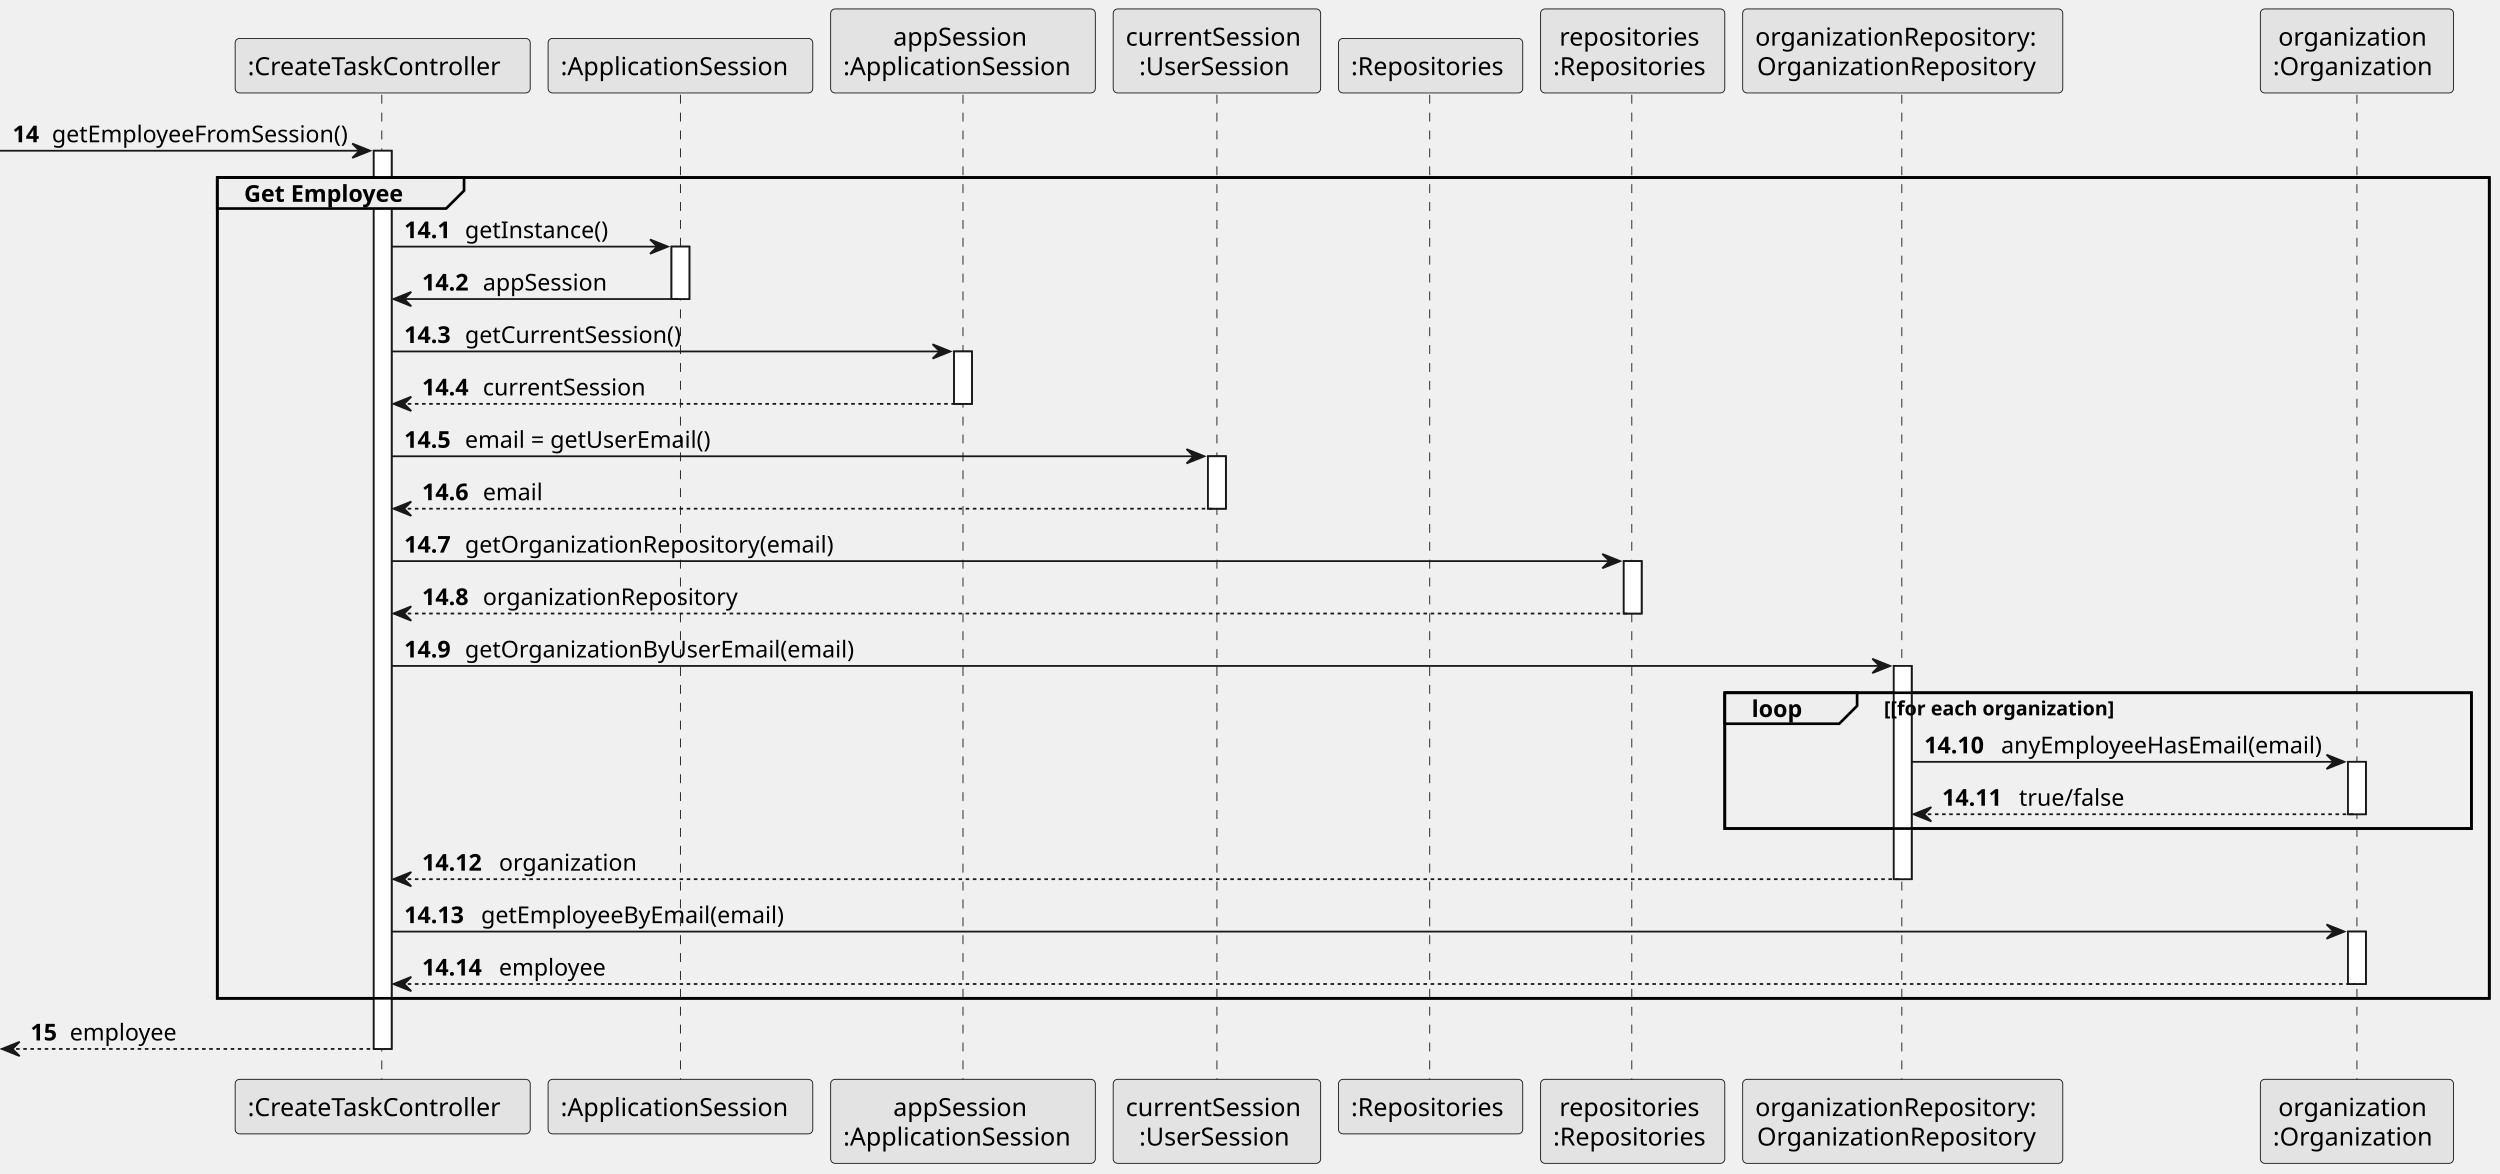
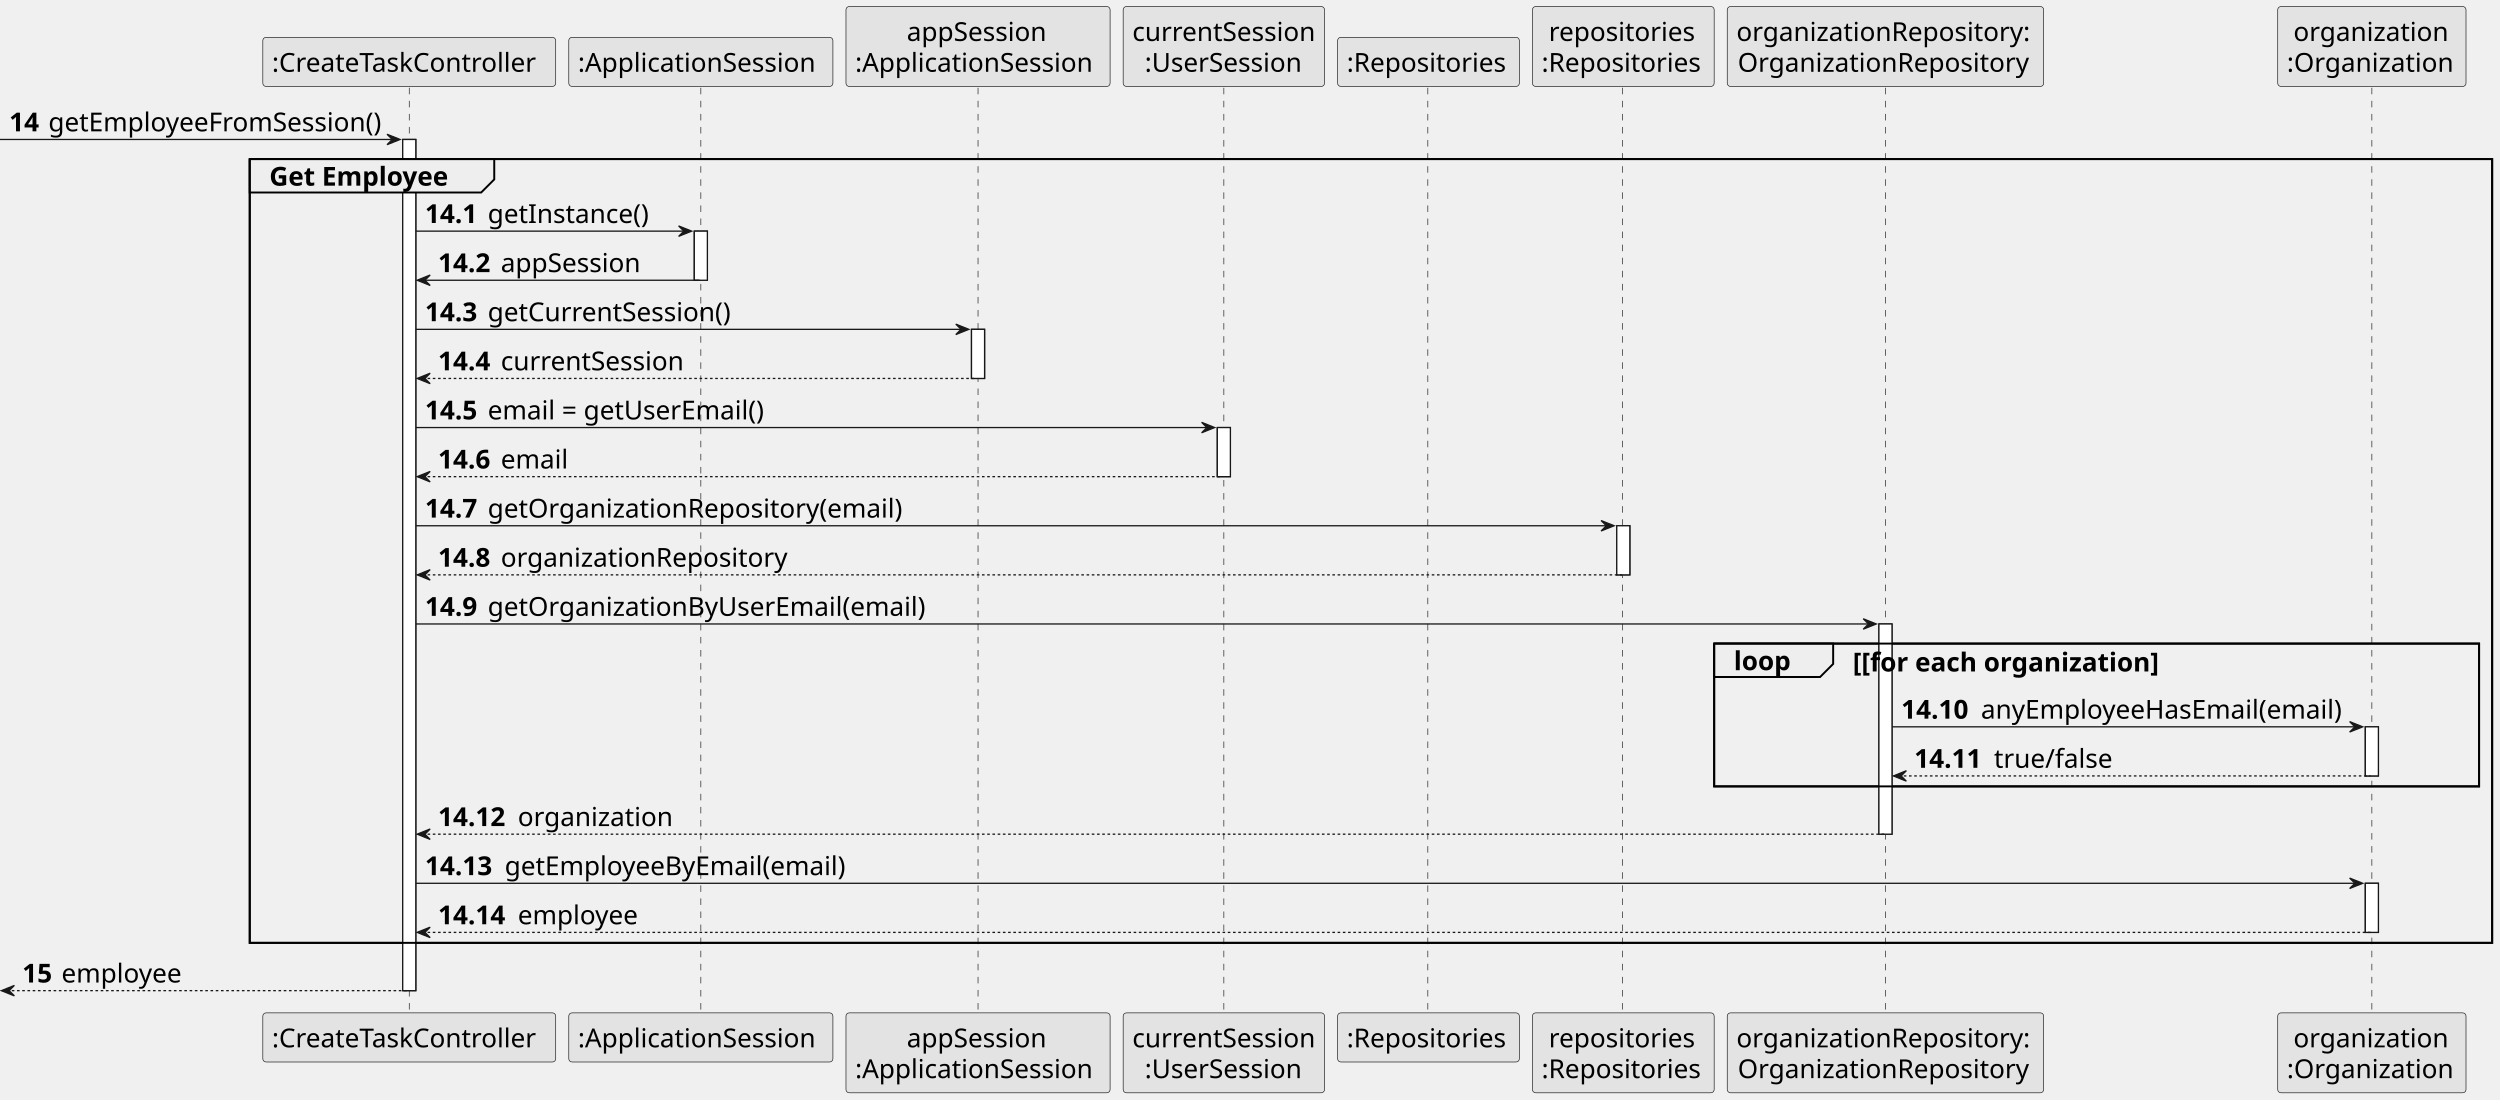
- <svg xmlns="http://www.w3.org/2000/svg" contentStyleType="text/css" height="656px" preserveAspectRatio="none" style="width:1398px;height:656px;background:#FFFFFF;" version="1.1" viewBox="0 0 1398 656" width="1398px" zoomAndPan="magnify">
+ <svg xmlns="http://www.w3.org/2000/svg" contentStyleType="text/css" height="841px" preserveAspectRatio="none" style="width:1912px;height:841px;background:#FFFFFF;" version="1.1" viewBox="0 0 1912 841" width="1912px" zoomAndPan="magnify">
  <defs />
  <g>
-     <rect fill="#FFFFFF" height="502.279" style="stroke:#181818;stroke-width:1.0;" width="10" x="209" y="84.287" />
-     <rect fill="#FFFFFF" height="29.311" style="stroke:#181818;stroke-width:1.0;" width="10" x="375.5" y="137.908" />
-     <rect fill="#FFFFFF" height="29.311" style="stroke:#181818;stroke-width:1.0;" width="10" x="533.5" y="196.529" />
-     <rect fill="#FFFFFF" height="29.311" style="stroke:#181818;stroke-width:1.0;" width="10" x="675.5" y="255.15" />
-     <rect fill="#FFFFFF" height="29.311" style="stroke:#181818;stroke-width:1.0;" width="10" x="908" y="313.772" />
-     <rect fill="#FFFFFF" height="119.242" style="stroke:#181818;stroke-width:1.0;" width="10" x="1059" y="372.393" />
-     <rect fill="#FFFFFF" height="29.311" style="stroke:#181818;stroke-width:1.0;" width="10" x="1313" y="426.014" />
-     <rect fill="#FFFFFF" height="29.311" style="stroke:#181818;stroke-width:1.0;" width="10" x="1313" y="520.945" />
-     <rect fill="none" height="458.969" style="stroke:#000000;stroke-width:1.5;" width="1270.5" x="121.5" y="99.287" />
-     <rect fill="none" height="75.932" style="stroke:#000000;stroke-width:1.5;" width="417.5" x="964.5" y="387.393" />
-     <line style="stroke:#181818;stroke-width:0.5;stroke-dasharray:5.0,5.0;" x1="213.5" x2="213.5" y1="52.977" y2="604.566" />
-     <line style="stroke:#181818;stroke-width:0.5;stroke-dasharray:5.0,5.0;" x1="380.5" x2="380.5" y1="52.977" y2="604.566" />
-     <line style="stroke:#181818;stroke-width:0.5;stroke-dasharray:5.0,5.0;" x1="538.5" x2="538.5" y1="52.977" y2="604.566" />
-     <line style="stroke:#181818;stroke-width:0.5;stroke-dasharray:5.0,5.0;" x1="680.5" x2="680.5" y1="52.977" y2="604.566" />
-     <line style="stroke:#181818;stroke-width:0.5;stroke-dasharray:5.0,5.0;" x1="799.5" x2="799.5" y1="52.977" y2="604.566" />
-     <line style="stroke:#181818;stroke-width:0.5;stroke-dasharray:5.0,5.0;" x1="912.5" x2="912.5" y1="52.977" y2="604.566" />
-     <line style="stroke:#181818;stroke-width:0.5;stroke-dasharray:5.0,5.0;" x1="1063.5" x2="1063.5" y1="52.977" y2="604.566" />
-     <line style="stroke:#181818;stroke-width:0.5;stroke-dasharray:5.0,5.0;" x1="1318" x2="1318" y1="52.977" y2="604.566" />
-     <rect fill="#E3E3E3" height="30.488" rx="2.5" ry="2.5" style="stroke:#181818;stroke-width:0.5;" width="165" x="131.5" y="21.488" />
-     <text fill="#000000" font-family="sans-serif" font-size="14" lengthAdjust="spacing" textLength="151" x="138.5" y="42.023">:CreateTaskController</text>
-     <rect fill="#E3E3E3" height="30.488" rx="2.5" ry="2.5" style="stroke:#181818;stroke-width:0.5;" width="165" x="131.5" y="603.566" />
-     <text fill="#000000" font-family="sans-serif" font-size="14" lengthAdjust="spacing" textLength="151" x="138.5" y="624.102">:CreateTaskController</text>
-     <rect fill="#E3E3E3" height="30.488" rx="2.5" ry="2.5" style="stroke:#181818;stroke-width:0.5;" width="148" x="306.5" y="21.488" />
-     <text fill="#000000" font-family="sans-serif" font-size="14" lengthAdjust="spacing" textLength="134" x="313.5" y="42.023">:ApplicationSession</text>
-     <rect fill="#E3E3E3" height="30.488" rx="2.5" ry="2.5" style="stroke:#181818;stroke-width:0.5;" width="148" x="306.5" y="603.566" />
-     <text fill="#000000" font-family="sans-serif" font-size="14" lengthAdjust="spacing" textLength="134" x="313.5" y="624.102">:ApplicationSession</text>
-     <rect fill="#E3E3E3" height="46.977" rx="2.5" ry="2.5" style="stroke:#181818;stroke-width:0.5;" width="148" x="464.5" y="5" />
-     <text fill="#000000" font-family="sans-serif" font-size="14" lengthAdjust="spacing" textLength="78" x="499.5" y="25.535">appSession</text>
-     <text fill="#000000" font-family="sans-serif" font-size="14" lengthAdjust="spacing" textLength="134" x="471.5" y="42.023">:ApplicationSession</text>
-     <rect fill="#E3E3E3" height="46.977" rx="2.5" ry="2.5" style="stroke:#181818;stroke-width:0.5;" width="148" x="464.5" y="603.566" />
-     <text fill="#000000" font-family="sans-serif" font-size="14" lengthAdjust="spacing" textLength="78" x="499.5" y="624.102">appSession</text>
-     <text fill="#000000" font-family="sans-serif" font-size="14" lengthAdjust="spacing" textLength="134" x="471.5" y="640.59">:ApplicationSession</text>
-     <rect fill="#E3E3E3" height="46.977" rx="2.5" ry="2.5" style="stroke:#181818;stroke-width:0.5;" width="116" x="622.5" y="5" />
-     <text fill="#000000" font-family="sans-serif" font-size="14" lengthAdjust="spacing" textLength="102" x="629.5" y="25.535">currentSession</text>
-     <text fill="#000000" font-family="sans-serif" font-size="14" lengthAdjust="spacing" textLength="87" x="637" y="42.023">:UserSession</text>
-     <rect fill="#E3E3E3" height="46.977" rx="2.5" ry="2.5" style="stroke:#181818;stroke-width:0.5;" width="116" x="622.5" y="603.566" />
-     <text fill="#000000" font-family="sans-serif" font-size="14" lengthAdjust="spacing" textLength="102" x="629.5" y="624.102">currentSession</text>
-     <text fill="#000000" font-family="sans-serif" font-size="14" lengthAdjust="spacing" textLength="87" x="637" y="640.59">:UserSession</text>
-     <rect fill="#E3E3E3" height="30.488" rx="2.5" ry="2.5" style="stroke:#181818;stroke-width:0.5;" width="103" x="748.5" y="21.488" />
-     <text fill="#000000" font-family="sans-serif" font-size="14" lengthAdjust="spacing" textLength="89" x="755.5" y="42.023">:Repositories</text>
-     <rect fill="#E3E3E3" height="30.488" rx="2.5" ry="2.5" style="stroke:#181818;stroke-width:0.5;" width="103" x="748.5" y="603.566" />
-     <text fill="#000000" font-family="sans-serif" font-size="14" lengthAdjust="spacing" textLength="89" x="755.5" y="624.102">:Repositories</text>
-     <rect fill="#E3E3E3" height="46.977" rx="2.5" ry="2.5" style="stroke:#181818;stroke-width:0.5;" width="103" x="861.5" y="5" />
-     <text fill="#000000" font-family="sans-serif" font-size="14" lengthAdjust="spacing" textLength="82" x="872" y="25.535">repositories</text>
-     <text fill="#000000" font-family="sans-serif" font-size="14" lengthAdjust="spacing" textLength="89" x="868.5" y="42.023">:Repositories</text>
-     <rect fill="#E3E3E3" height="46.977" rx="2.5" ry="2.5" style="stroke:#181818;stroke-width:0.5;" width="103" x="861.5" y="603.566" />
-     <text fill="#000000" font-family="sans-serif" font-size="14" lengthAdjust="spacing" textLength="82" x="872" y="624.102">repositories</text>
-     <text fill="#000000" font-family="sans-serif" font-size="14" lengthAdjust="spacing" textLength="89" x="868.5" y="640.59">:Repositories</text>
-     <rect fill="#E3E3E3" height="46.977" rx="2.5" ry="2.5" style="stroke:#181818;stroke-width:0.5;" width="179" x="974.5" y="5" />
-     <text fill="#000000" font-family="sans-serif" font-size="14" lengthAdjust="spacing" textLength="165" x="981.5" y="25.535">organizationRepository:</text>
-     <text fill="#000000" font-family="sans-serif" font-size="14" lengthAdjust="spacing" textLength="163" x="982.5" y="42.023">OrganizationRepository</text>
-     <rect fill="#E3E3E3" height="46.977" rx="2.5" ry="2.5" style="stroke:#181818;stroke-width:0.5;" width="179" x="974.5" y="603.566" />
-     <text fill="#000000" font-family="sans-serif" font-size="14" lengthAdjust="spacing" textLength="165" x="981.5" y="624.102">organizationRepository:</text>
-     <text fill="#000000" font-family="sans-serif" font-size="14" lengthAdjust="spacing" textLength="163" x="982.5" y="640.59">OrganizationRepository</text>
-     <rect fill="#E3E3E3" height="46.977" rx="2.5" ry="2.5" style="stroke:#181818;stroke-width:0.5;" width="108" x="1264" y="5" />
-     <text fill="#000000" font-family="sans-serif" font-size="14" lengthAdjust="spacing" textLength="88" x="1274" y="25.535">organization</text>
-     <text fill="#000000" font-family="sans-serif" font-size="14" lengthAdjust="spacing" textLength="94" x="1271" y="42.023">:Organization</text>
-     <rect fill="#E3E3E3" height="46.977" rx="2.5" ry="2.5" style="stroke:#181818;stroke-width:0.5;" width="108" x="1264" y="603.566" />
-     <text fill="#000000" font-family="sans-serif" font-size="14" lengthAdjust="spacing" textLength="88" x="1274" y="624.102">organization</text>
-     <text fill="#000000" font-family="sans-serif" font-size="14" lengthAdjust="spacing" textLength="94" x="1271" y="640.59">:Organization</text>
-     <rect fill="#FFFFFF" height="502.279" style="stroke:#181818;stroke-width:1.0;" width="10" x="209" y="84.287" />
-     <rect fill="#FFFFFF" height="29.311" style="stroke:#181818;stroke-width:1.0;" width="10" x="375.5" y="137.908" />
-     <rect fill="#FFFFFF" height="29.311" style="stroke:#181818;stroke-width:1.0;" width="10" x="533.5" y="196.529" />
-     <rect fill="#FFFFFF" height="29.311" style="stroke:#181818;stroke-width:1.0;" width="10" x="675.5" y="255.15" />
-     <rect fill="#FFFFFF" height="29.311" style="stroke:#181818;stroke-width:1.0;" width="10" x="908" y="313.772" />
-     <rect fill="#FFFFFF" height="119.242" style="stroke:#181818;stroke-width:1.0;" width="10" x="1059" y="372.393" />
-     <rect fill="#FFFFFF" height="29.311" style="stroke:#181818;stroke-width:1.0;" width="10" x="1313" y="426.014" />
-     <rect fill="#FFFFFF" height="29.311" style="stroke:#181818;stroke-width:1.0;" width="10" x="1313" y="520.945" />
-     <polygon fill="#181818" points="197,80.287,207,84.287,197,88.287,201,84.287" style="stroke:#181818;stroke-width:1.0;" />
-     <line style="stroke:#181818;stroke-width:1.0;" x1="0" x2="203" y1="84.287" y2="84.287" />
-     <text fill="#000000" font-family="sans-serif" font-size="13" font-weight="bold" lengthAdjust="spacing" textLength="18" x="7" y="79.545">14</text>
-     <text fill="#000000" font-family="sans-serif" font-size="13" lengthAdjust="spacing" textLength="168" x="29" y="79.545">getEmployeeFromSession()</text>
-     <path d="M121.5,99.287 L259.5,99.287 L259.5,106.598 L249.5,116.598 L121.5,116.598 L121.5,99.287 " fill="#EEEEEE" style="stroke:#000000;stroke-width:1.5;" />
-     <rect fill="none" height="458.969" style="stroke:#000000;stroke-width:1.5;" width="1270.5" x="121.5" y="99.287" />
-     <text fill="#000000" font-family="sans-serif" font-size="13" font-weight="bold" lengthAdjust="spacing" textLength="93" x="136.5" y="112.856">Get Employee</text>
-     <polygon fill="#181818" points="363.5,133.908,373.5,137.908,363.5,141.908,367.5,137.908" style="stroke:#181818;stroke-width:1.0;" />
-     <line style="stroke:#181818;stroke-width:1.0;" x1="219" x2="369.5" y1="137.908" y2="137.908" />
-     <text fill="#000000" font-family="sans-serif" font-size="13" font-weight="bold" lengthAdjust="spacing" textLength="30" x="226" y="133.166">14.1</text>
-     <text fill="#000000" font-family="sans-serif" font-size="13" lengthAdjust="spacing" textLength="81" x="260" y="133.166">getInstance()</text>
-     <polygon fill="#181818" points="230,163.219,220,167.219,230,171.219,226,167.219" style="stroke:#181818;stroke-width:1.0;" />
-     <line style="stroke:#181818;stroke-width:1.0;" x1="224" x2="379.5" y1="167.219" y2="167.219" />
-     <text fill="#000000" font-family="sans-serif" font-size="13" font-weight="bold" lengthAdjust="spacing" textLength="30" x="236" y="162.477">14.2</text>
-     <text fill="#000000" font-family="sans-serif" font-size="13" lengthAdjust="spacing" textLength="71" x="270" y="162.477">appSession</text>
-     <polygon fill="#181818" points="521.5,192.529,531.5,196.529,521.5,200.529,525.5,196.529" style="stroke:#181818;stroke-width:1.0;" />
-     <line style="stroke:#181818;stroke-width:1.0;" x1="219" x2="527.5" y1="196.529" y2="196.529" />
-     <text fill="#000000" font-family="sans-serif" font-size="13" font-weight="bold" lengthAdjust="spacing" textLength="30" x="226" y="191.787">14.3</text>
-     <text fill="#000000" font-family="sans-serif" font-size="13" lengthAdjust="spacing" textLength="123" x="260" y="191.787">getCurrentSession()</text>
-     <polygon fill="#181818" points="230,221.84,220,225.84,230,229.84,226,225.84" style="stroke:#181818;stroke-width:1.0;" />
-     <line style="stroke:#181818;stroke-width:1.0;stroke-dasharray:2.0,2.0;" x1="224" x2="537.5" y1="225.84" y2="225.84" />
-     <text fill="#000000" font-family="sans-serif" font-size="13" font-weight="bold" lengthAdjust="spacing" textLength="30" x="236" y="221.098">14.4</text>
-     <text fill="#000000" font-family="sans-serif" font-size="13" lengthAdjust="spacing" textLength="93" x="270" y="221.098">currentSession</text>
-     <polygon fill="#181818" points="663.5,251.15,673.5,255.15,663.5,259.15,667.5,255.15" style="stroke:#181818;stroke-width:1.0;" />
-     <line style="stroke:#181818;stroke-width:1.0;" x1="219" x2="669.5" y1="255.15" y2="255.15" />
-     <text fill="#000000" font-family="sans-serif" font-size="13" font-weight="bold" lengthAdjust="spacing" textLength="30" x="226" y="250.408">14.5</text>
-     <text fill="#000000" font-family="sans-serif" font-size="13" lengthAdjust="spacing" textLength="142" x="260" y="250.408">email = getUserEmail()</text>
-     <polygon fill="#181818" points="230,280.461,220,284.461,230,288.461,226,284.461" style="stroke:#181818;stroke-width:1.0;" />
-     <line style="stroke:#181818;stroke-width:1.0;stroke-dasharray:2.0,2.0;" x1="224" x2="679.5" y1="284.461" y2="284.461" />
-     <text fill="#000000" font-family="sans-serif" font-size="13" font-weight="bold" lengthAdjust="spacing" textLength="30" x="236" y="279.719">14.6</text>
-     <text fill="#000000" font-family="sans-serif" font-size="13" lengthAdjust="spacing" textLength="34" x="270" y="279.719">email</text>
-     <polygon fill="#181818" points="896,309.772,906,313.772,896,317.772,900,313.772" style="stroke:#181818;stroke-width:1.0;" />
-     <line style="stroke:#181818;stroke-width:1.0;" x1="219" x2="902" y1="313.772" y2="313.772" />
-     <text fill="#000000" font-family="sans-serif" font-size="13" font-weight="bold" lengthAdjust="spacing" textLength="30" x="226" y="309.029">14.7</text>
-     <text fill="#000000" font-family="sans-serif" font-size="13" lengthAdjust="spacing" textLength="210" x="260" y="309.029">getOrganizationRepository(email)</text>
-     <polygon fill="#181818" points="230,339.082,220,343.082,230,347.082,226,343.082" style="stroke:#181818;stroke-width:1.0;" />
-     <line style="stroke:#181818;stroke-width:1.0;stroke-dasharray:2.0,2.0;" x1="224" x2="912" y1="343.082" y2="343.082" />
-     <text fill="#000000" font-family="sans-serif" font-size="13" font-weight="bold" lengthAdjust="spacing" textLength="30" x="236" y="338.34">14.8</text>
-     <text fill="#000000" font-family="sans-serif" font-size="13" lengthAdjust="spacing" textLength="146" x="270" y="338.34">organizationRepository</text>
-     <polygon fill="#181818" points="1047,368.393,1057,372.393,1047,376.393,1051,372.393" style="stroke:#181818;stroke-width:1.0;" />
-     <line style="stroke:#181818;stroke-width:1.0;" x1="219" x2="1053" y1="372.393" y2="372.393" />
-     <text fill="#000000" font-family="sans-serif" font-size="13" font-weight="bold" lengthAdjust="spacing" textLength="30" x="226" y="367.65">14.9</text>
-     <text fill="#000000" font-family="sans-serif" font-size="13" lengthAdjust="spacing" textLength="219" x="260" y="367.65">getOrganizationByUserEmail(email)</text>
-     <path d="M964.5,387.393 L1038.5,387.393 L1038.5,394.703 L1028.5,404.703 L964.5,404.703 L964.5,387.393 " fill="#EEEEEE" style="stroke:#000000;stroke-width:1.5;" />
-     <rect fill="none" height="75.932" style="stroke:#000000;stroke-width:1.5;" width="417.5" x="964.5" y="387.393" />
-     <text fill="#000000" font-family="sans-serif" font-size="13" font-weight="bold" lengthAdjust="spacing" textLength="29" x="979.5" y="400.961">loop</text>
-     <text fill="#000000" font-family="sans-serif" font-size="11" font-weight="bold" lengthAdjust="spacing" textLength="132" x="1053.5" y="400.027">[[for each organization]</text>
-     <polygon fill="#181818" points="1301,422.014,1311,426.014,1301,430.014,1305,426.014" style="stroke:#181818;stroke-width:1.0;" />
-     <line style="stroke:#181818;stroke-width:1.0;" x1="1069" x2="1307" y1="426.014" y2="426.014" />
-     <text fill="#000000" font-family="sans-serif" font-size="13" font-weight="bold" lengthAdjust="spacing" textLength="39" x="1076" y="421.272">14.10</text>
-     <text fill="#000000" font-family="sans-serif" font-size="13" lengthAdjust="spacing" textLength="182" x="1119" y="421.272">anyEmployeeHasEmail(email)</text>
-     <polygon fill="#181818" points="1080,451.324,1070,455.324,1080,459.324,1076,455.324" style="stroke:#181818;stroke-width:1.0;" />
-     <line style="stroke:#181818;stroke-width:1.0;stroke-dasharray:2.0,2.0;" x1="1074" x2="1317" y1="455.324" y2="455.324" />
-     <text fill="#000000" font-family="sans-serif" font-size="13" font-weight="bold" lengthAdjust="spacing" textLength="39" x="1086" y="450.582">14.11</text>
-     <text fill="#000000" font-family="sans-serif" font-size="13" lengthAdjust="spacing" textLength="62" x="1129" y="450.582">true/false</text>
-     <polygon fill="#181818" points="230,487.635,220,491.635,230,495.635,226,491.635" style="stroke:#181818;stroke-width:1.0;" />
-     <line style="stroke:#181818;stroke-width:1.0;stroke-dasharray:2.0,2.0;" x1="224" x2="1063" y1="491.635" y2="491.635" />
-     <text fill="#000000" font-family="sans-serif" font-size="13" font-weight="bold" lengthAdjust="spacing" textLength="39" x="236" y="486.893">14.12</text>
-     <text fill="#000000" font-family="sans-serif" font-size="13" lengthAdjust="spacing" textLength="79" x="279" y="486.893">organization</text>
-     <polygon fill="#181818" points="1301,516.945,1311,520.945,1301,524.945,1305,520.945" style="stroke:#181818;stroke-width:1.0;" />
-     <line style="stroke:#181818;stroke-width:1.0;" x1="219" x2="1307" y1="520.945" y2="520.945" />
-     <text fill="#000000" font-family="sans-serif" font-size="13" font-weight="bold" lengthAdjust="spacing" textLength="39" x="226" y="516.203">14.13</text>
-     <text fill="#000000" font-family="sans-serif" font-size="13" lengthAdjust="spacing" textLength="170" x="269" y="516.203">getEmployeeByEmail(email)</text>
-     <polygon fill="#181818" points="230,546.256,220,550.256,230,554.256,226,550.256" style="stroke:#181818;stroke-width:1.0;" />
-     <line style="stroke:#181818;stroke-width:1.0;stroke-dasharray:2.0,2.0;" x1="224" x2="1317" y1="550.256" y2="550.256" />
-     <text fill="#000000" font-family="sans-serif" font-size="13" font-weight="bold" lengthAdjust="spacing" textLength="39" x="236" y="545.514">14.14</text>
-     <text fill="#000000" font-family="sans-serif" font-size="13" lengthAdjust="spacing" textLength="60" x="279" y="545.514">employee</text>
-     <polygon fill="#181818" points="11,582.566,1,586.566,11,590.566,7,586.566" style="stroke:#181818;stroke-width:1.0;" />
-     <line style="stroke:#181818;stroke-width:1.0;stroke-dasharray:2.0,2.0;" x1="5" x2="213" y1="586.566" y2="586.566" />
-     <text fill="#000000" font-family="sans-serif" font-size="13" font-weight="bold" lengthAdjust="spacing" textLength="18" x="17" y="581.824">15</text>
-     <text fill="#000000" font-family="sans-serif" font-size="13" lengthAdjust="spacing" textLength="60" x="39" y="581.824">employee</text>
+     <rect fill="#FFFFFF" height="650.984" style="stroke:#181818;stroke-width:1.0;" width="10" x="308" y="106.664" />
+     <rect fill="#FFFFFF" height="37.555" style="stroke:#181818;stroke-width:1.0;" width="10" x="531" y="176.773" />
+     <rect fill="#FFFFFF" height="37.555" style="stroke:#181818;stroke-width:1.0;" width="10" x="743" y="251.883" />
+     <rect fill="#FFFFFF" height="37.555" style="stroke:#181818;stroke-width:1.0;" width="10" x="931" y="326.992" />
+     <rect fill="#FFFFFF" height="37.555" style="stroke:#181818;stroke-width:1.0;" width="10" x="1236.5" y="402.102" />
+     <rect fill="#FFFFFF" height="160.773" style="stroke:#181818;stroke-width:1.0;" width="10" x="1437" y="477.211" />
+     <rect fill="#FFFFFF" height="37.555" style="stroke:#181818;stroke-width:1.0;" width="10" x="1809" y="555.875" />
+     <rect fill="#FFFFFF" height="37.555" style="stroke:#181818;stroke-width:1.0;" width="10" x="1809" y="675.539" />
+     <rect fill="none" height="599.43" style="stroke:#000000;stroke-width:1.5;" width="1715" x="191" y="121.664" />
+     <rect fill="none" height="109.219" style="stroke:#000000;stroke-width:1.5;" width="585" x="1311" y="492.211" />
+     <line style="stroke:#181818;stroke-width:0.5;stroke-dasharray:5.0,5.0;" x1="313" x2="313" y1="67.109" y2="775.648" />
+     <line style="stroke:#181818;stroke-width:0.5;stroke-dasharray:5.0,5.0;" x1="536" x2="536" y1="67.109" y2="775.648" />
+     <line style="stroke:#181818;stroke-width:0.5;stroke-dasharray:5.0,5.0;" x1="748" x2="748" y1="67.109" y2="775.648" />
+     <line style="stroke:#181818;stroke-width:0.5;stroke-dasharray:5.0,5.0;" x1="936" x2="936" y1="67.109" y2="775.648" />
+     <line style="stroke:#181818;stroke-width:0.5;stroke-dasharray:5.0,5.0;" x1="1092" x2="1092" y1="67.109" y2="775.648" />
+     <line style="stroke:#181818;stroke-width:0.5;stroke-dasharray:5.0,5.0;" x1="1241" x2="1241" y1="67.109" y2="775.648" />
+     <line style="stroke:#181818;stroke-width:0.5;stroke-dasharray:5.0,5.0;" x1="1442" x2="1442" y1="67.109" y2="775.648" />
+     <line style="stroke:#181818;stroke-width:0.5;stroke-dasharray:5.0,5.0;" x1="1814" x2="1814" y1="67.109" y2="775.648" />
+     <rect fill="#E3E3E3" height="37.555" rx="2.5" ry="2.5" style="stroke:#181818;stroke-width:0.5;" width="224" x="201" y="28.555" />
+     <text fill="#000000" font-family="sans-serif" font-size="20" lengthAdjust="spacing" textLength="210" x="208" y="54.891">:CreateTaskController</text>
+     <rect fill="#E3E3E3" height="37.555" rx="2.5" ry="2.5" style="stroke:#181818;stroke-width:0.5;" width="224" x="201" y="774.648" />
+     <text fill="#000000" font-family="sans-serif" font-size="20" lengthAdjust="spacing" textLength="210" x="208" y="800.984">:CreateTaskController</text>
+     <rect fill="#E3E3E3" height="37.555" rx="2.5" ry="2.5" style="stroke:#181818;stroke-width:0.5;" width="202" x="435" y="28.555" />
+     <text fill="#000000" font-family="sans-serif" font-size="20" lengthAdjust="spacing" textLength="188" x="442" y="54.891">:ApplicationSession</text>
+     <rect fill="#E3E3E3" height="37.555" rx="2.5" ry="2.5" style="stroke:#181818;stroke-width:0.5;" width="202" x="435" y="774.648" />
+     <text fill="#000000" font-family="sans-serif" font-size="20" lengthAdjust="spacing" textLength="188" x="442" y="800.984">:ApplicationSession</text>
+     <rect fill="#E3E3E3" height="61.109" rx="2.5" ry="2.5" style="stroke:#181818;stroke-width:0.5;" width="202" x="647" y="5" />
+     <text fill="#000000" font-family="sans-serif" font-size="20" lengthAdjust="spacing" textLength="109" x="693.5" y="31.336">appSession</text>
+     <text fill="#000000" font-family="sans-serif" font-size="20" lengthAdjust="spacing" textLength="188" x="654" y="54.891">:ApplicationSession</text>
+     <rect fill="#E3E3E3" height="61.109" rx="2.5" ry="2.5" style="stroke:#181818;stroke-width:0.5;" width="202" x="647" y="774.648" />
+     <text fill="#000000" font-family="sans-serif" font-size="20" lengthAdjust="spacing" textLength="109" x="693.5" y="800.984">appSession</text>
+     <text fill="#000000" font-family="sans-serif" font-size="20" lengthAdjust="spacing" textLength="188" x="654" y="824.539">:ApplicationSession</text>
+     <rect fill="#E3E3E3" height="61.109" rx="2.5" ry="2.5" style="stroke:#181818;stroke-width:0.5;" width="154" x="859" y="5" />
+     <text fill="#000000" font-family="sans-serif" font-size="20" lengthAdjust="spacing" textLength="140" x="866" y="31.336">currentSession</text>
+     <text fill="#000000" font-family="sans-serif" font-size="20" lengthAdjust="spacing" textLength="121" x="875.5" y="54.891">:UserSession</text>
+     <rect fill="#E3E3E3" height="61.109" rx="2.5" ry="2.5" style="stroke:#181818;stroke-width:0.5;" width="154" x="859" y="774.648" />
+     <text fill="#000000" font-family="sans-serif" font-size="20" lengthAdjust="spacing" textLength="140" x="866" y="800.984">currentSession</text>
+     <text fill="#000000" font-family="sans-serif" font-size="20" lengthAdjust="spacing" textLength="121" x="875.5" y="824.539">:UserSession</text>
+     <rect fill="#E3E3E3" height="37.555" rx="2.5" ry="2.5" style="stroke:#181818;stroke-width:0.5;" width="139" x="1023" y="28.555" />
+     <text fill="#000000" font-family="sans-serif" font-size="20" lengthAdjust="spacing" textLength="125" x="1030" y="54.891">:Repositories</text>
+     <rect fill="#E3E3E3" height="37.555" rx="2.5" ry="2.5" style="stroke:#181818;stroke-width:0.5;" width="139" x="1023" y="774.648" />
+     <text fill="#000000" font-family="sans-serif" font-size="20" lengthAdjust="spacing" textLength="125" x="1030" y="800.984">:Repositories</text>
+     <rect fill="#E3E3E3" height="61.109" rx="2.5" ry="2.5" style="stroke:#181818;stroke-width:0.5;" width="139" x="1172" y="5" />
+     <text fill="#000000" font-family="sans-serif" font-size="20" lengthAdjust="spacing" textLength="114" x="1184.5" y="31.336">repositories</text>
+     <text fill="#000000" font-family="sans-serif" font-size="20" lengthAdjust="spacing" textLength="125" x="1179" y="54.891">:Repositories</text>
+     <rect fill="#E3E3E3" height="61.109" rx="2.5" ry="2.5" style="stroke:#181818;stroke-width:0.5;" width="139" x="1172" y="774.648" />
+     <text fill="#000000" font-family="sans-serif" font-size="20" lengthAdjust="spacing" textLength="114" x="1184.5" y="800.984">repositories</text>
+     <text fill="#000000" font-family="sans-serif" font-size="20" lengthAdjust="spacing" textLength="125" x="1179" y="824.539">:Repositories</text>
+     <rect fill="#E3E3E3" height="61.109" rx="2.5" ry="2.5" style="stroke:#181818;stroke-width:0.5;" width="242" x="1321" y="5" />
+     <text fill="#000000" font-family="sans-serif" font-size="20" lengthAdjust="spacing" textLength="228" x="1328" y="31.336">organizationRepository:</text>
+     <text fill="#000000" font-family="sans-serif" font-size="20" lengthAdjust="spacing" textLength="226" x="1329" y="54.891">OrganizationRepository</text>
+     <rect fill="#E3E3E3" height="61.109" rx="2.5" ry="2.5" style="stroke:#181818;stroke-width:0.5;" width="242" x="1321" y="774.648" />
+     <text fill="#000000" font-family="sans-serif" font-size="20" lengthAdjust="spacing" textLength="228" x="1328" y="800.984">organizationRepository:</text>
+     <text fill="#000000" font-family="sans-serif" font-size="20" lengthAdjust="spacing" textLength="226" x="1329" y="824.539">OrganizationRepository</text>
+     <rect fill="#E3E3E3" height="61.109" rx="2.5" ry="2.5" style="stroke:#181818;stroke-width:0.5;" width="144" x="1742" y="5" />
+     <text fill="#000000" font-family="sans-serif" font-size="20" lengthAdjust="spacing" textLength="120" x="1754" y="31.336">organization</text>
+     <text fill="#000000" font-family="sans-serif" font-size="20" lengthAdjust="spacing" textLength="130" x="1749" y="54.891">:Organization</text>
+     <rect fill="#E3E3E3" height="61.109" rx="2.5" ry="2.5" style="stroke:#181818;stroke-width:0.5;" width="144" x="1742" y="774.648" />
+     <text fill="#000000" font-family="sans-serif" font-size="20" lengthAdjust="spacing" textLength="120" x="1754" y="800.984">organization</text>
+     <text fill="#000000" font-family="sans-serif" font-size="20" lengthAdjust="spacing" textLength="130" x="1749" y="824.539">:Organization</text>
+     <rect fill="#FFFFFF" height="650.984" style="stroke:#181818;stroke-width:1.0;" width="10" x="308" y="106.664" />
+     <rect fill="#FFFFFF" height="37.555" style="stroke:#181818;stroke-width:1.0;" width="10" x="531" y="176.773" />
+     <rect fill="#FFFFFF" height="37.555" style="stroke:#181818;stroke-width:1.0;" width="10" x="743" y="251.883" />
+     <rect fill="#FFFFFF" height="37.555" style="stroke:#181818;stroke-width:1.0;" width="10" x="931" y="326.992" />
+     <rect fill="#FFFFFF" height="37.555" style="stroke:#181818;stroke-width:1.0;" width="10" x="1236.5" y="402.102" />
+     <rect fill="#FFFFFF" height="160.773" style="stroke:#181818;stroke-width:1.0;" width="10" x="1437" y="477.211" />
+     <rect fill="#FFFFFF" height="37.555" style="stroke:#181818;stroke-width:1.0;" width="10" x="1809" y="555.875" />
+     <rect fill="#FFFFFF" height="37.555" style="stroke:#181818;stroke-width:1.0;" width="10" x="1809" y="675.539" />
+     <polygon fill="#181818" points="296,102.664,306,106.664,296,110.664,300,106.664" style="stroke:#181818;stroke-width:1.0;" />
+     <line style="stroke:#181818;stroke-width:1.0;" x1="0" x2="302" y1="106.664" y2="106.664" />
+     <text fill="#000000" font-family="sans-serif" font-size="20" font-weight="bold" lengthAdjust="spacing" textLength="26" x="7" y="100.445">14</text>
+     <text fill="#000000" font-family="sans-serif" font-size="20" lengthAdjust="spacing" textLength="259" x="37" y="100.445">getEmployeeFromSession()</text>
+     <path d="M191,121.664 L378,121.664 L378,137.219 L368,147.219 L191,147.219 L191,121.664 " fill="#EEEEEE" style="stroke:#000000;stroke-width:1.5;" />
+     <rect fill="none" height="599.43" style="stroke:#000000;stroke-width:1.5;" width="1715" x="191" y="121.664" />
+     <text fill="#000000" font-family="sans-serif" font-size="20" font-weight="bold" lengthAdjust="spacing" textLength="142" x="206" y="142">Get Employee</text>
+     <polygon fill="#181818" points="519,172.773,529,176.773,519,180.773,523,176.773" style="stroke:#181818;stroke-width:1.0;" />
+     <line style="stroke:#181818;stroke-width:1.0;" x1="318" x2="525" y1="176.773" y2="176.773" />
+     <text fill="#000000" font-family="sans-serif" font-size="20" font-weight="bold" lengthAdjust="spacing" textLength="44" x="325" y="170.555">14.1</text>
+     <text fill="#000000" font-family="sans-serif" font-size="20" lengthAdjust="spacing" textLength="123" x="373" y="170.555">getInstance()</text>
+     <polygon fill="#181818" points="329,210.328,319,214.328,329,218.328,325,214.328" style="stroke:#181818;stroke-width:1.0;" />
+     <line style="stroke:#181818;stroke-width:1.0;" x1="323" x2="535" y1="214.328" y2="214.328" />
+     <text fill="#000000" font-family="sans-serif" font-size="20" font-weight="bold" lengthAdjust="spacing" textLength="44" x="335" y="208.109">14.2</text>
+     <text fill="#000000" font-family="sans-serif" font-size="20" lengthAdjust="spacing" textLength="109" x="383" y="208.109">appSession</text>
+     <polygon fill="#181818" points="731,247.883,741,251.883,731,255.883,735,251.883" style="stroke:#181818;stroke-width:1.0;" />
+     <line style="stroke:#181818;stroke-width:1.0;" x1="318" x2="737" y1="251.883" y2="251.883" />
+     <text fill="#000000" font-family="sans-serif" font-size="20" font-weight="bold" lengthAdjust="spacing" textLength="44" x="325" y="245.664">14.3</text>
+     <text fill="#000000" font-family="sans-serif" font-size="20" lengthAdjust="spacing" textLength="188" x="373" y="245.664">getCurrentSession()</text>
+     <polygon fill="#181818" points="329,285.438,319,289.438,329,293.438,325,289.438" style="stroke:#181818;stroke-width:1.0;" />
+     <line style="stroke:#181818;stroke-width:1.0;stroke-dasharray:2.0,2.0;" x1="323" x2="747" y1="289.438" y2="289.438" />
+     <text fill="#000000" font-family="sans-serif" font-size="20" font-weight="bold" lengthAdjust="spacing" textLength="44" x="335" y="283.219">14.4</text>
+     <text fill="#000000" font-family="sans-serif" font-size="20" lengthAdjust="spacing" textLength="140" x="383" y="283.219">currentSession</text>
+     <polygon fill="#181818" points="919,322.992,929,326.992,919,330.992,923,326.992" style="stroke:#181818;stroke-width:1.0;" />
+     <line style="stroke:#181818;stroke-width:1.0;" x1="318" x2="925" y1="326.992" y2="326.992" />
+     <text fill="#000000" font-family="sans-serif" font-size="20" font-weight="bold" lengthAdjust="spacing" textLength="44" x="325" y="320.773">14.5</text>
+     <text fill="#000000" font-family="sans-serif" font-size="20" lengthAdjust="spacing" textLength="221" x="373" y="320.773">email = getUserEmail()</text>
+     <polygon fill="#181818" points="329,360.547,319,364.547,329,368.547,325,364.547" style="stroke:#181818;stroke-width:1.0;" />
+     <line style="stroke:#181818;stroke-width:1.0;stroke-dasharray:2.0,2.0;" x1="323" x2="935" y1="364.547" y2="364.547" />
+     <text fill="#000000" font-family="sans-serif" font-size="20" font-weight="bold" lengthAdjust="spacing" textLength="44" x="335" y="358.328">14.6</text>
+     <text fill="#000000" font-family="sans-serif" font-size="20" lengthAdjust="spacing" textLength="53" x="383" y="358.328">email</text>
+     <polygon fill="#181818" points="1224.5,398.102,1234.5,402.102,1224.5,406.102,1228.5,402.102" style="stroke:#181818;stroke-width:1.0;" />
+     <line style="stroke:#181818;stroke-width:1.0;" x1="318" x2="1230.5" y1="402.102" y2="402.102" />
+     <text fill="#000000" font-family="sans-serif" font-size="20" font-weight="bold" lengthAdjust="spacing" textLength="44" x="325" y="395.883">14.7</text>
+     <text fill="#000000" font-family="sans-serif" font-size="20" lengthAdjust="spacing" textLength="323" x="373" y="395.883">getOrganizationRepository(email)</text>
+     <polygon fill="#181818" points="329,435.656,319,439.656,329,443.656,325,439.656" style="stroke:#181818;stroke-width:1.0;" />
+     <line style="stroke:#181818;stroke-width:1.0;stroke-dasharray:2.0,2.0;" x1="323" x2="1240.5" y1="439.656" y2="439.656" />
+     <text fill="#000000" font-family="sans-serif" font-size="20" font-weight="bold" lengthAdjust="spacing" textLength="44" x="335" y="433.438">14.8</text>
+     <text fill="#000000" font-family="sans-serif" font-size="20" lengthAdjust="spacing" textLength="222" x="383" y="433.438">organizationRepository</text>
+     <polygon fill="#181818" points="1425,473.211,1435,477.211,1425,481.211,1429,477.211" style="stroke:#181818;stroke-width:1.0;" />
+     <line style="stroke:#181818;stroke-width:1.0;" x1="318" x2="1431" y1="477.211" y2="477.211" />
+     <text fill="#000000" font-family="sans-serif" font-size="20" font-weight="bold" lengthAdjust="spacing" textLength="44" x="325" y="470.992">14.9</text>
+     <text fill="#000000" font-family="sans-serif" font-size="20" lengthAdjust="spacing" textLength="339" x="373" y="470.992">getOrganizationByUserEmail(email)</text>
+     <path d="M1311,492.211 L1402,492.211 L1402,507.766 L1392,517.766 L1311,517.766 L1311,492.211 " fill="#EEEEEE" style="stroke:#000000;stroke-width:1.5;" />
+     <rect fill="none" height="109.219" style="stroke:#000000;stroke-width:1.5;" width="585" x="1311" y="492.211" />
+     <text fill="#000000" font-family="sans-serif" font-size="20" font-weight="bold" lengthAdjust="spacing" textLength="46" x="1326" y="512.547">loop</text>
+     <text fill="#000000" font-family="sans-serif" font-size="20" font-weight="bold" lengthAdjust="spacing" textLength="245" x="1417" y="513.547">[[for each organization]</text>
+     <polygon fill="#181818" points="1797,551.875,1807,555.875,1797,559.875,1801,555.875" style="stroke:#181818;stroke-width:1.0;" />
+     <line style="stroke:#181818;stroke-width:1.0;" x1="1447" x2="1803" y1="555.875" y2="555.875" />
+     <text fill="#000000" font-family="sans-serif" font-size="20" font-weight="bold" lengthAdjust="spacing" textLength="57" x="1454" y="549.656">14.10</text>
+     <text fill="#000000" font-family="sans-serif" font-size="20" lengthAdjust="spacing" textLength="282" x="1515" y="549.656">anyEmployeeHasEmail(email)</text>
+     <polygon fill="#181818" points="1458,589.43,1448,593.43,1458,597.43,1454,593.43" style="stroke:#181818;stroke-width:1.0;" />
+     <line style="stroke:#181818;stroke-width:1.0;stroke-dasharray:2.0,2.0;" x1="1452" x2="1813" y1="593.43" y2="593.43" />
+     <text fill="#000000" font-family="sans-serif" font-size="20" font-weight="bold" lengthAdjust="spacing" textLength="57" x="1464" y="587.211">14.11</text>
+     <text fill="#000000" font-family="sans-serif" font-size="20" lengthAdjust="spacing" textLength="93" x="1525" y="587.211">true/false</text>
+     <polygon fill="#181818" points="329,633.984,319,637.984,329,641.984,325,637.984" style="stroke:#181818;stroke-width:1.0;" />
+     <line style="stroke:#181818;stroke-width:1.0;stroke-dasharray:2.0,2.0;" x1="323" x2="1441" y1="637.984" y2="637.984" />
+     <text fill="#000000" font-family="sans-serif" font-size="20" font-weight="bold" lengthAdjust="spacing" textLength="57" x="335" y="631.766">14.12</text>
+     <text fill="#000000" font-family="sans-serif" font-size="20" lengthAdjust="spacing" textLength="120" x="396" y="631.766">organization</text>
+     <polygon fill="#181818" points="1797,671.539,1807,675.539,1797,679.539,1801,675.539" style="stroke:#181818;stroke-width:1.0;" />
+     <line style="stroke:#181818;stroke-width:1.0;" x1="318" x2="1803" y1="675.539" y2="675.539" />
+     <text fill="#000000" font-family="sans-serif" font-size="20" font-weight="bold" lengthAdjust="spacing" textLength="57" x="325" y="669.32">14.13</text>
+     <text fill="#000000" font-family="sans-serif" font-size="20" lengthAdjust="spacing" textLength="265" x="386" y="669.32">getEmployeeByEmail(email)</text>
+     <polygon fill="#181818" points="329,709.094,319,713.094,329,717.094,325,713.094" style="stroke:#181818;stroke-width:1.0;" />
+     <line style="stroke:#181818;stroke-width:1.0;stroke-dasharray:2.0,2.0;" x1="323" x2="1813" y1="713.094" y2="713.094" />
+     <text fill="#000000" font-family="sans-serif" font-size="20" font-weight="bold" lengthAdjust="spacing" textLength="57" x="335" y="706.875">14.14</text>
+     <text fill="#000000" font-family="sans-serif" font-size="20" lengthAdjust="spacing" textLength="93" x="396" y="706.875">employee</text>
+     <polygon fill="#181818" points="11,753.648,1,757.648,11,761.648,7,757.648" style="stroke:#181818;stroke-width:1.0;" />
+     <line style="stroke:#181818;stroke-width:1.0;stroke-dasharray:2.0,2.0;" x1="5" x2="312" y1="757.648" y2="757.648" />
+     <text fill="#000000" font-family="sans-serif" font-size="20" font-weight="bold" lengthAdjust="spacing" textLength="26" x="17" y="751.43">15</text>
+     <text fill="#000000" font-family="sans-serif" font-size="20" lengthAdjust="spacing" textLength="93" x="47" y="751.43">employee</text>
  </g>
</svg>
